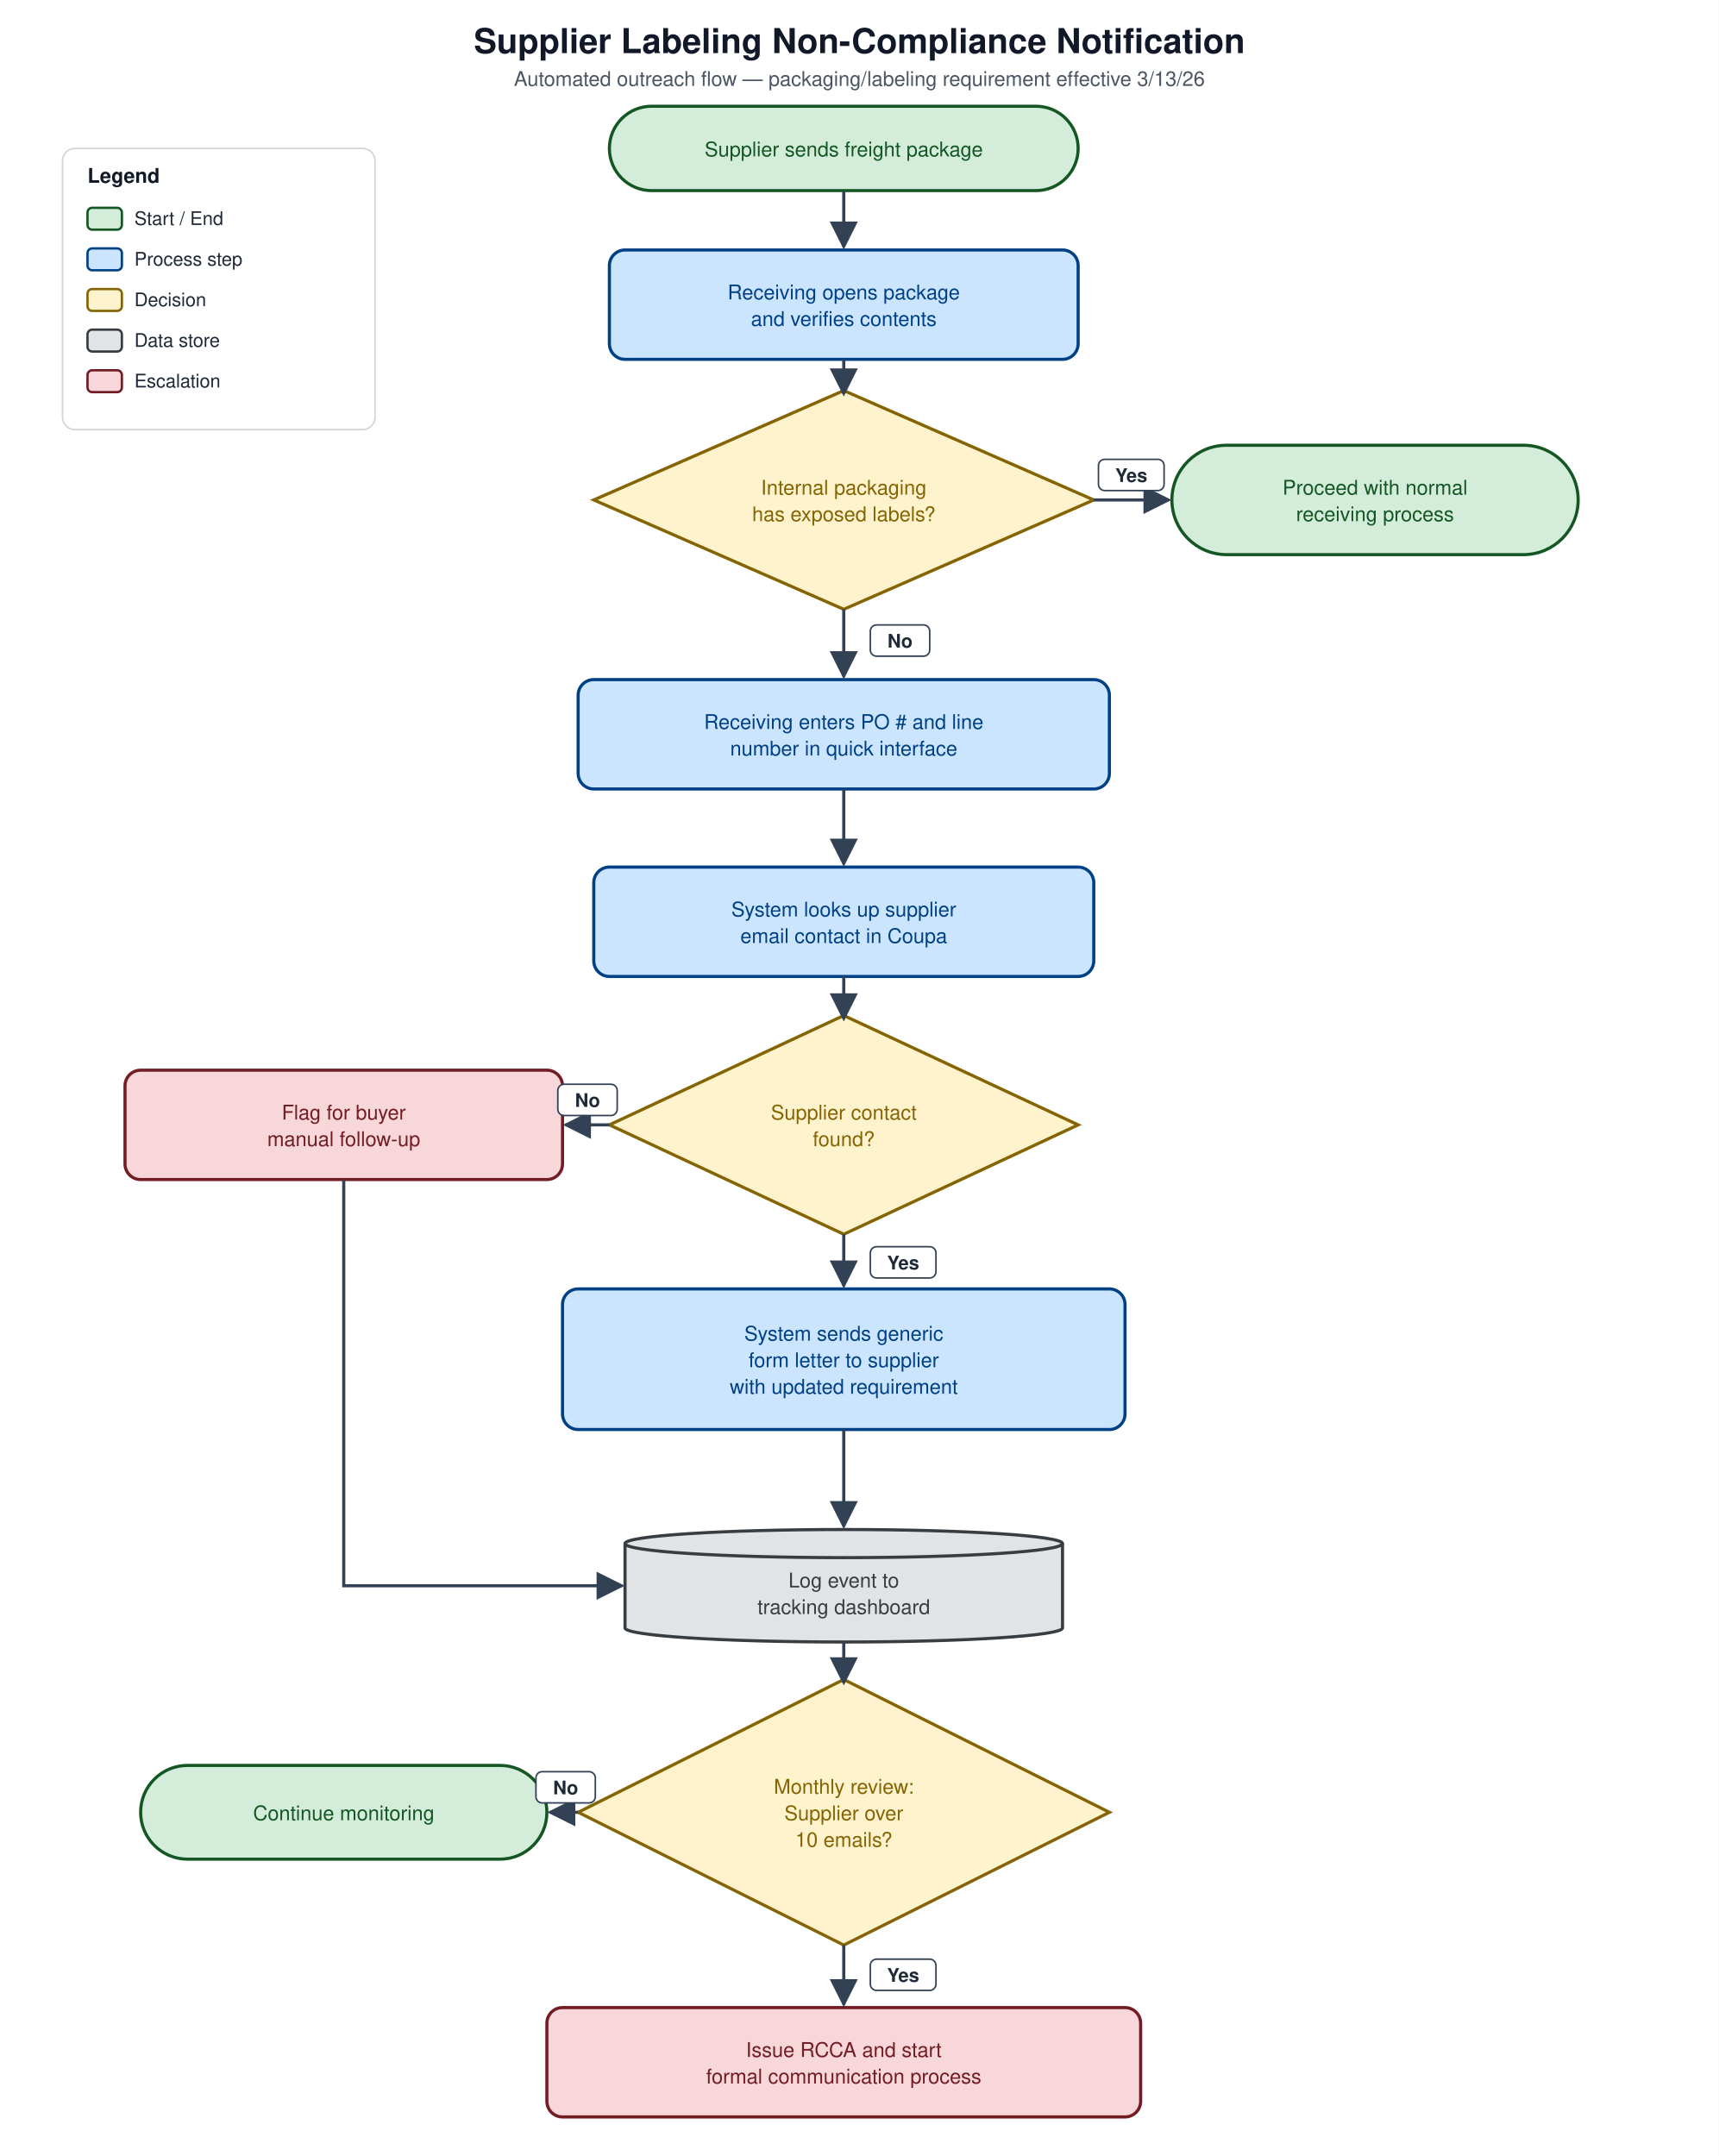
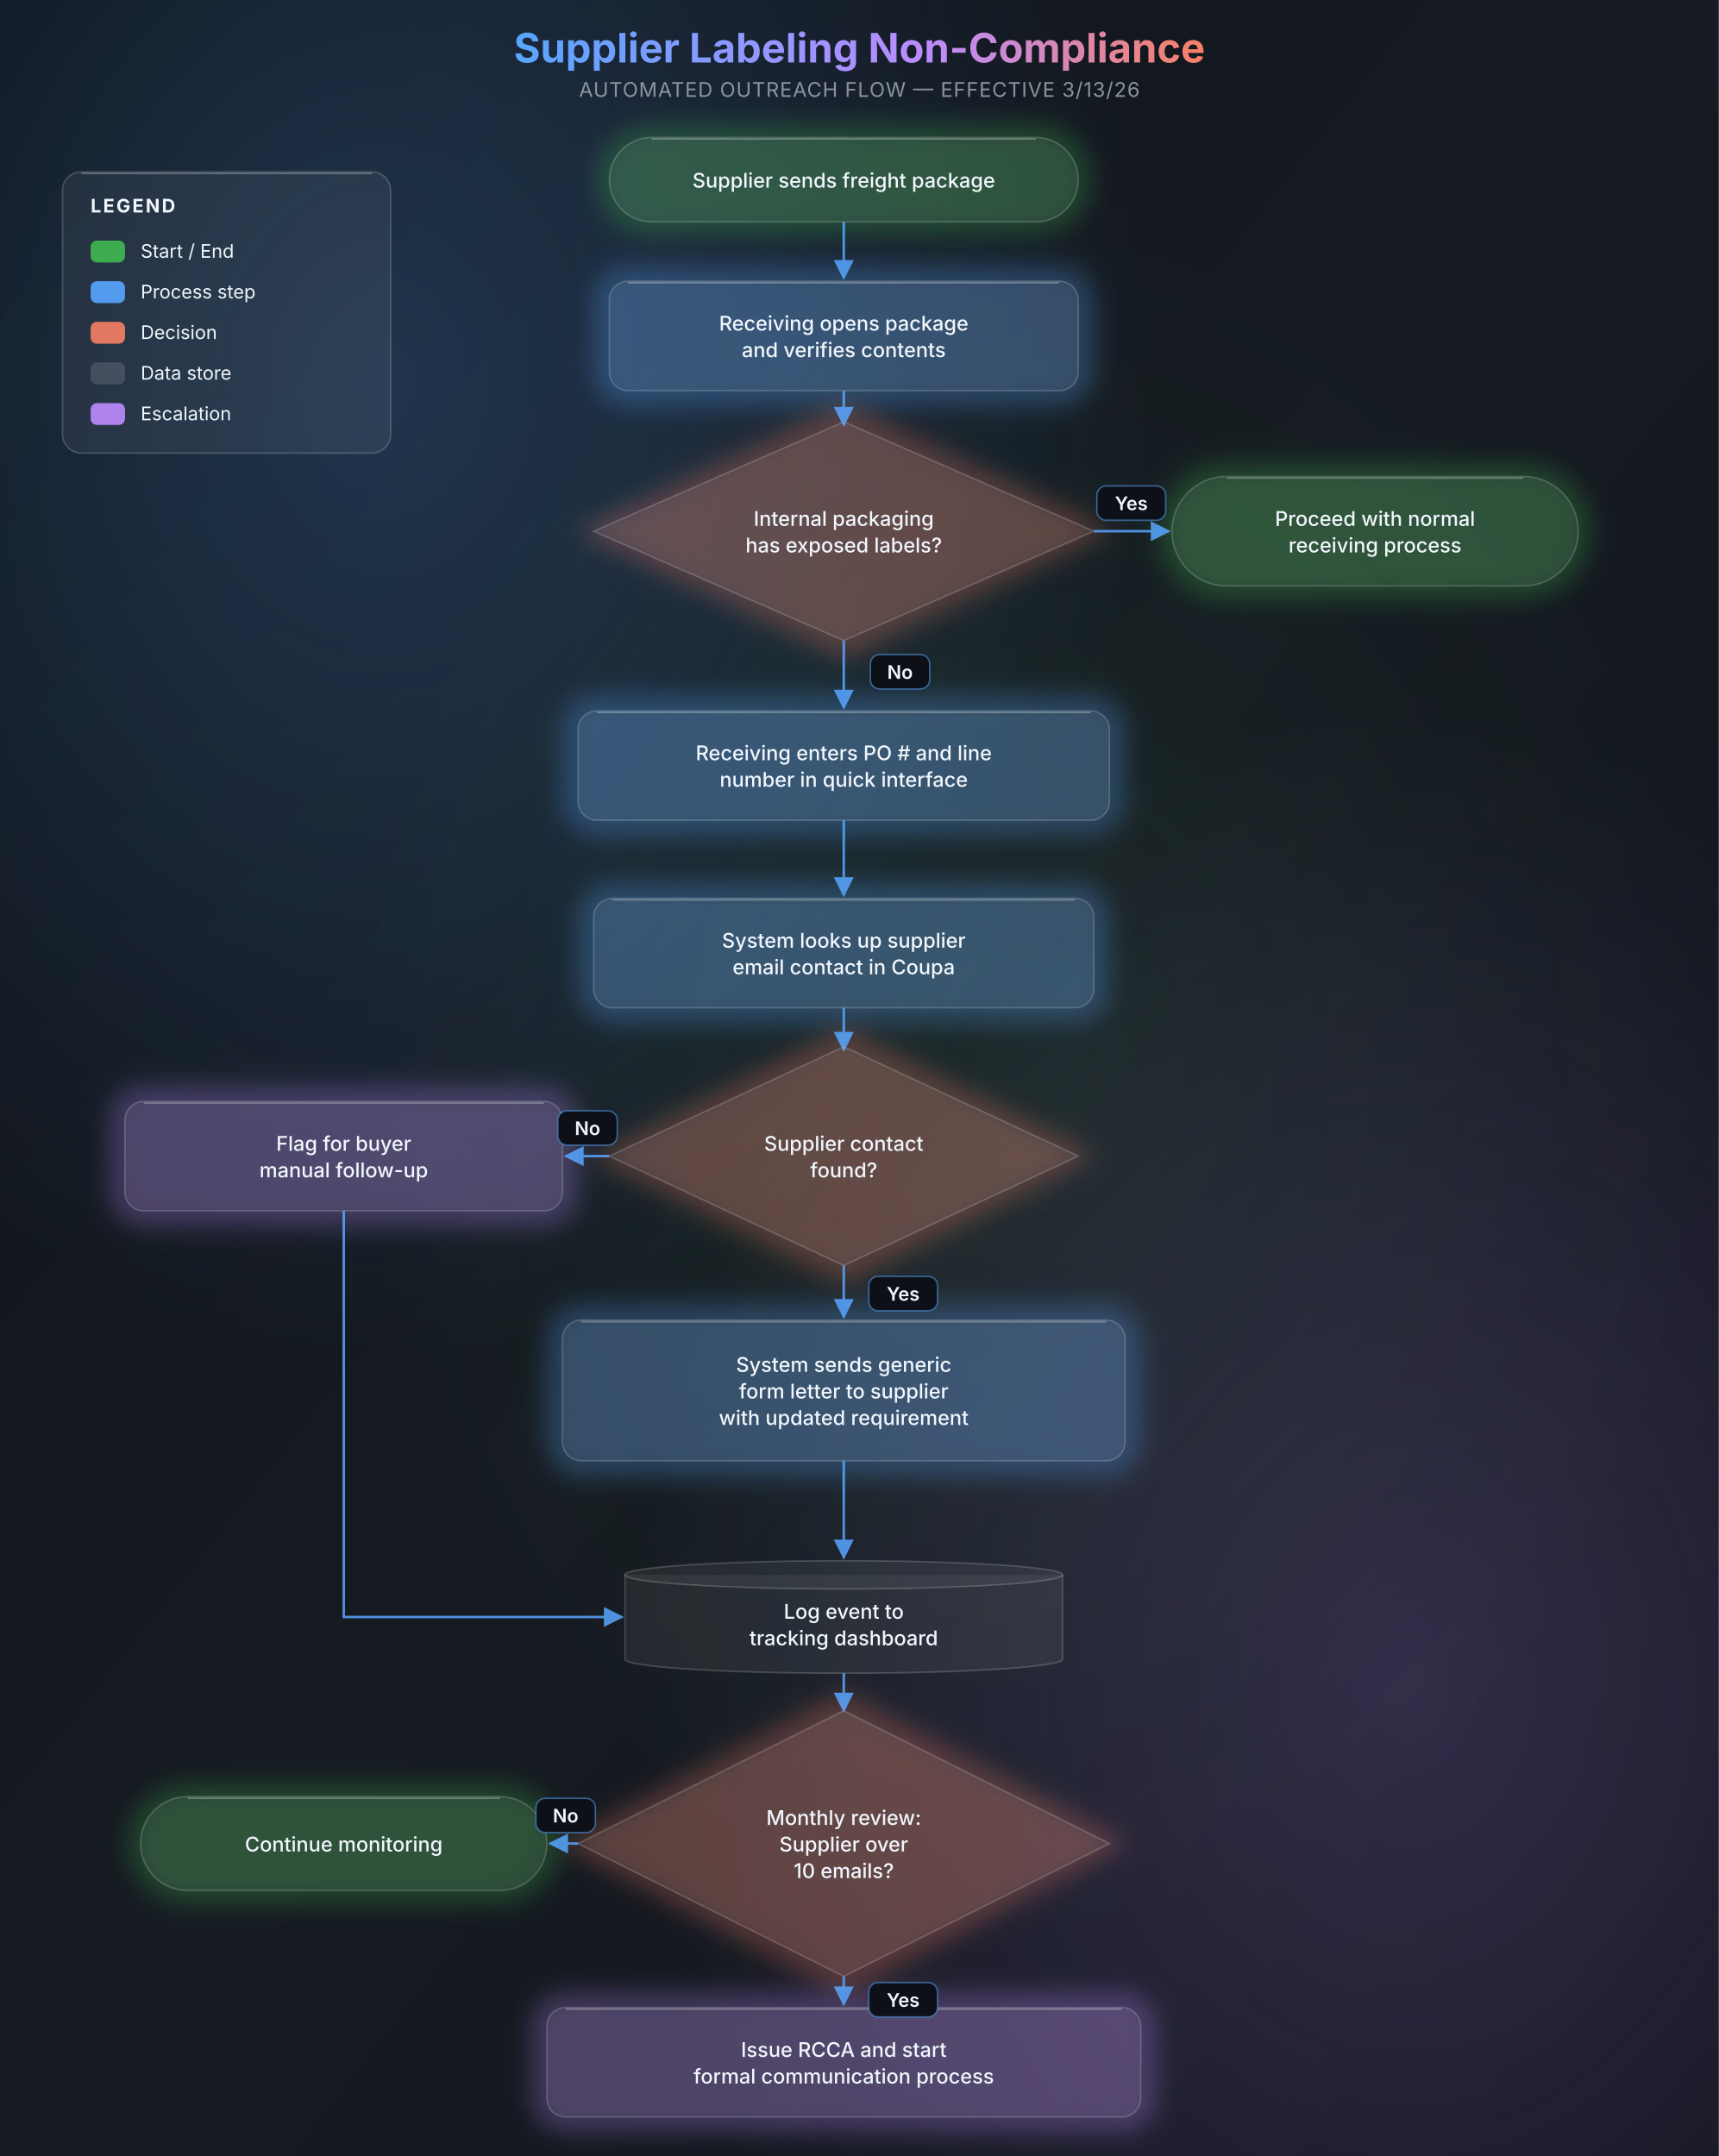
<svg xmlns="http://www.w3.org/2000/svg" viewBox="0 0 1100 1380" width="1100" height="1380">
  <defs>
    <style>
-       text { font-family: -apple-system, BlinkMacSystemFont, "Segoe UI", Helvetica, Arial, sans-serif; }
-       .title { font-size: 22px; font-weight: 700; fill: #111827; }
-       .subtitle { font-size: 13px; fill: #4b5563; }
-       .node-label { font-size: 13px; font-weight: 500; }
-       .arrow-label { font-size: 12px; font-weight: 700; fill: #1f2937; }
-       .legend-label { font-size: 12px; fill: #1f2937; }
-       .legend-title { font-size: 13px; font-weight: 700; fill: #111827; }
+       text { font-family: "Inter", -apple-system, BlinkMacSystemFont, "SF Pro Display", "Segoe UI", Helvetica, Arial, sans-serif; }
+       .title { font-size: 26px; font-weight: 700; }
+       .subtitle { font-size: 13px; fill: #8b949e; letter-spacing: 0.5px; }
+       .node-label { font-size: 13px; }
+       .arrow-label { font-size: 12px; }
+       .legend-title { font-size: 12px; font-weight: 700; fill: #f0f6fc; letter-spacing: 1.2px; }
+       .legend-label { font-size: 12px; fill: #f0f6fc; }
    </style>
-     <marker id="arrow" viewBox="0 0 10 10" refX="9" refY="5" markerWidth="9" markerHeight="9" orient="auto-start-reverse">
-       <path d="M 0 0 L 10 5 L 0 10 Z" fill="#334155" />
+     <linearGradient id="bg" x1="0%" y1="0%" x2="100%" y2="100%">
+       <stop offset="0%" stop-color="#0d1117" />
+       <stop offset="50%" stop-color="#161b22" />
+       <stop offset="100%" stop-color="#0d1117" />
+     </linearGradient>
+     <radialGradient id="glow-blue" cx="22%" cy="18%" r="45%">
+       <stop offset="0%" stop-color="#58a6ff" stop-opacity="0.22" />
+       <stop offset="100%" stop-color="#58a6ff" stop-opacity="0" />
+     </radialGradient>
+     <radialGradient id="glow-purple" cx="82%" cy="78%" r="45%">
+       <stop offset="0%" stop-color="#bc8cff" stop-opacity="0.20" />
+       <stop offset="100%" stop-color="#bc8cff" stop-opacity="0" />
+     </radialGradient>
+     <radialGradient id="glow-green" cx="60%" cy="50%" r="40%">
+       <stop offset="0%" stop-color="#3fb950" stop-opacity="0.08" />
+       <stop offset="100%" stop-color="#3fb950" stop-opacity="0" />
+     </radialGradient>
+     <filter id="soft-glow" x="-50%" y="-50%" width="200%" height="200%">
+       <feGaussianBlur stdDeviation="8" />
+     </filter>
+     <linearGradient id="title-grad" x1="0%" y1="0%" x2="100%" y2="0%">
+       <stop offset="0%" stop-color="#58a6ff" />
+       <stop offset="60%" stop-color="#bc8cff" />
+       <stop offset="100%" stop-color="#f78166" />
+     </linearGradient>
+     <marker id="arrow" viewBox="0 0 10 10" refX="9" refY="5" markerWidth="8" markerHeight="8" orient="auto-start-reverse">
+       <path d="M 0 0 L 10 5 L 0 10 Z" fill="#58a6ff" />
    </marker>
  </defs>
-   <rect width="1100" height="1380" fill="#ffffff" />
-   <text class="title" x="550.0" y="34" text-anchor="middle">Supplier Labeling Non-Compliance Notification</text>
-   <text class="subtitle" x="550.0" y="55" text-anchor="middle">Automated outreach flow — packaging/labeling requirement effective 3/13/26</text>
-   <rect x="390.0" y="68.0" width="300" height="54" rx="27.0" ry="27.0" fill="#d4edda" stroke="#155724" stroke-width="2" />
-   <text class="node-label" x="540" y="100.1" text-anchor="middle" fill="#155724">Supplier sends freight package</text>
-   <rect x="390.0" y="160.0" width="300" height="70" rx="10" ry="10" fill="#cce5ff" stroke="#004085" stroke-width="2" />
-   <text class="node-label" x="540" y="191.6" text-anchor="middle" fill="#004085">Receiving opens package</text>
-   <text class="node-label" x="540" y="208.6" text-anchor="middle" fill="#004085">and verifies contents</text>
-   <path d="M 540 250 L 700 320 L 540 390 L 380 320 Z" fill="#fff3cd" stroke="#856404" stroke-width="2" />
-   <text class="node-label" x="540" y="316.6" text-anchor="middle" fill="#856404">Internal packaging</text>
-   <text class="node-label" x="540" y="333.6" text-anchor="middle" fill="#856404">has exposed labels?</text>
-   <rect x="750.0" y="285.0" width="260" height="70" rx="35.0" ry="35.0" fill="#d4edda" stroke="#155724" stroke-width="2" />
-   <text class="node-label" x="880" y="316.6" text-anchor="middle" fill="#155724">Proceed with normal</text>
-   <text class="node-label" x="880" y="333.6" text-anchor="middle" fill="#155724">receiving process</text>
-   <rect x="370.0" y="435.0" width="340" height="70" rx="10" ry="10" fill="#cce5ff" stroke="#004085" stroke-width="2" />
-   <text class="node-label" x="540" y="466.6" text-anchor="middle" fill="#004085">Receiving enters PO # and line</text>
-   <text class="node-label" x="540" y="483.6" text-anchor="middle" fill="#004085">number in quick interface</text>
-   <rect x="380.0" y="555.0" width="320" height="70" rx="10" ry="10" fill="#cce5ff" stroke="#004085" stroke-width="2" />
-   <text class="node-label" x="540" y="586.6" text-anchor="middle" fill="#004085">System looks up supplier</text>
-   <text class="node-label" x="540" y="603.6" text-anchor="middle" fill="#004085">email contact in Coupa</text>
-   <path d="M 540 650 L 690 720 L 540 790 L 390 720 Z" fill="#fff3cd" stroke="#856404" stroke-width="2" />
-   <text class="node-label" x="540" y="716.6" text-anchor="middle" fill="#856404">Supplier contact</text>
-   <text class="node-label" x="540" y="733.6" text-anchor="middle" fill="#856404">found?</text>
-   <rect x="80.0" y="685.0" width="280" height="70" rx="10" ry="10" fill="#f8d7da" stroke="#721c24" stroke-width="2" />
-   <text class="node-label" x="220" y="716.6" text-anchor="middle" fill="#721c24">Flag for buyer</text>
-   <text class="node-label" x="220" y="733.6" text-anchor="middle" fill="#721c24">manual follow-up</text>
-   <rect x="360.0" y="825.0" width="360" height="90" rx="10" ry="10" fill="#cce5ff" stroke="#004085" stroke-width="2" />
-   <text class="node-label" x="540" y="858.1" text-anchor="middle" fill="#004085">System sends generic</text>
-   <text class="node-label" x="540" y="875.1" text-anchor="middle" fill="#004085">form letter to supplier</text>
-   <text class="node-label" x="540" y="892.1" text-anchor="middle" fill="#004085">with updated requirement</text>
-   <path d="M 400.0 988.0 L 400.0 1042.0 A 140.0 9 0 0 0 680.0 1042.0 L 680.0 988.0" fill="#e2e3e5" stroke="#383d41" stroke-width="2" />
-   <ellipse cx="540" cy="988.0" rx="140.0" ry="9" fill="#e2e3e5" stroke="#383d41" stroke-width="2" />
-   <text class="node-label" x="540" y="1016.1" text-anchor="middle" fill="#383d41">Log event to</text>
-   <text class="node-label" x="540" y="1033.1" text-anchor="middle" fill="#383d41">tracking dashboard</text>
-   <path d="M 540 1075 L 710 1160 L 540 1245 L 370 1160 Z" fill="#fff3cd" stroke="#856404" stroke-width="2" />
-   <text class="node-label" x="540" y="1148.1" text-anchor="middle" fill="#856404">Monthly review:</text>
-   <text class="node-label" x="540" y="1165.1" text-anchor="middle" fill="#856404">Supplier over</text>
-   <text class="node-label" x="540" y="1182.1" text-anchor="middle" fill="#856404">10 emails?</text>
-   <rect x="90.0" y="1130.0" width="260" height="60" rx="30.0" ry="30.0" fill="#d4edda" stroke="#155724" stroke-width="2" />
-   <text class="node-label" x="220" y="1165.1" text-anchor="middle" fill="#155724">Continue monitoring</text>
-   <rect x="350.0" y="1285.0" width="380" height="70" rx="10" ry="10" fill="#f8d7da" stroke="#721c24" stroke-width="2" />
-   <text class="node-label" x="540" y="1316.6" text-anchor="middle" fill="#721c24">Issue RCCA and start</text>
-   <text class="node-label" x="540" y="1333.6" text-anchor="middle" fill="#721c24">formal communication process</text>
-   <path d="M 540 122 L 540 158" fill="none" stroke="#334155" stroke-width="2" marker-end="url(#arrow)" />
-   <path d="M 540 230 L 540 252" fill="none" stroke="#334155" stroke-width="2" marker-end="url(#arrow)" />
-   <path d="M 700 320 L 748 320" fill="none" stroke="#334155" stroke-width="2" marker-end="url(#arrow)" />
-   <rect x="703.0" y="294.0" width="42" height="20" rx="4" ry="4" fill="#ffffff" stroke="#334155" stroke-width="1" />
-   <text class="arrow-label" x="724" y="308.5" text-anchor="middle">Yes</text>
-   <path d="M 540 390 L 540 433" fill="none" stroke="#334155" stroke-width="2" marker-end="url(#arrow)" />
-   <rect x="557.0" y="400.0" width="38" height="20" rx="4" ry="4" fill="#ffffff" stroke="#334155" stroke-width="1" />
-   <text class="arrow-label" x="576" y="414.5" text-anchor="middle">No</text>
-   <path d="M 540 505 L 540 553" fill="none" stroke="#334155" stroke-width="2" marker-end="url(#arrow)" />
-   <path d="M 540 625 L 540 652" fill="none" stroke="#334155" stroke-width="2" marker-end="url(#arrow)" />
-   <path d="M 390 720 L 362 720" fill="none" stroke="#334155" stroke-width="2" marker-end="url(#arrow)" />
-   <rect x="357.0" y="694.0" width="38" height="20" rx="4" ry="4" fill="#ffffff" stroke="#334155" stroke-width="1" />
-   <text class="arrow-label" x="376" y="708.5" text-anchor="middle">No</text>
-   <path d="M 540 790 L 540 823" fill="none" stroke="#334155" stroke-width="2" marker-end="url(#arrow)" />
-   <rect x="557.0" y="798.0" width="42" height="20" rx="4" ry="4" fill="#ffffff" stroke="#334155" stroke-width="1" />
-   <text class="arrow-label" x="578" y="812.5" text-anchor="middle">Yes</text>
-   <path d="M 540 915 L 540 977" fill="none" stroke="#334155" stroke-width="2" marker-end="url(#arrow)" />
-   <path d="M 220 755 L 220 1015 L 398 1015" fill="none" stroke="#334155" stroke-width="2" marker-end="url(#arrow)" />
-   <path d="M 540 1051 L 540 1077" fill="none" stroke="#334155" stroke-width="2" marker-end="url(#arrow)" />
-   <path d="M 370 1160 L 352 1160" fill="none" stroke="#334155" stroke-width="2" marker-end="url(#arrow)" />
-   <rect x="343.0" y="1134.0" width="38" height="20" rx="4" ry="4" fill="#ffffff" stroke="#334155" stroke-width="1" />
-   <text class="arrow-label" x="362" y="1148.5" text-anchor="middle">No</text>
-   <path d="M 540 1245 L 540 1283" fill="none" stroke="#334155" stroke-width="2" marker-end="url(#arrow)" />
-   <rect x="557.0" y="1254.0" width="42" height="20" rx="4" ry="4" fill="#ffffff" stroke="#334155" stroke-width="1" />
-   <text class="arrow-label" x="578" y="1268.5" text-anchor="middle">Yes</text>
-   <rect x="40" y="95" width="200" height="180" rx="8" ry="8" fill="#ffffff" stroke="#d1d5db" stroke-width="1" />
-   <text class="legend-title" x="56" y="117">Legend</text>
-   <rect x="56" y="133" width="22" height="14" rx="3" ry="3" fill="#d4edda" stroke="#155724" stroke-width="1.5" />
-   <text class="legend-label" x="86" y="144">Start / End</text>
-   <rect x="56" y="159" width="22" height="14" rx="3" ry="3" fill="#cce5ff" stroke="#004085" stroke-width="1.5" />
-   <text class="legend-label" x="86" y="170">Process step</text>
-   <rect x="56" y="185" width="22" height="14" rx="3" ry="3" fill="#fff3cd" stroke="#856404" stroke-width="1.5" />
-   <text class="legend-label" x="86" y="196">Decision</text>
-   <rect x="56" y="211" width="22" height="14" rx="3" ry="3" fill="#e2e3e5" stroke="#383d41" stroke-width="1.5" />
-   <text class="legend-label" x="86" y="222">Data store</text>
-   <rect x="56" y="237" width="22" height="14" rx="3" ry="3" fill="#f8d7da" stroke="#721c24" stroke-width="1.5" />
-   <text class="legend-label" x="86" y="248">Escalation</text>
+   <rect width="1100" height="1380" fill="url(#bg)" />
+   <rect width="1100" height="1380" fill="url(#glow-blue)" />
+   <rect width="1100" height="1380" fill="url(#glow-purple)" />
+   <rect width="1100" height="1380" fill="url(#glow-green)" />
+   <text class="title" x="550.0" y="40" text-anchor="middle" fill="url(#title-grad)">Supplier Labeling Non-Compliance</text>
+   <text class="subtitle" x="550.0" y="62" text-anchor="middle">AUTOMATED OUTREACH FLOW — EFFECTIVE 3/13/26</text>
+   <rect x="382.0" y="80.0" width="316" height="70" rx="35.0" ry="35.0" fill="#3fb950" opacity="0.28" filter="url(#soft-glow)" />
+   <rect x="390.0" y="88.0" width="300" height="54" rx="27.0" ry="27.0" fill="rgba(255,255,255,0.06)" stroke="rgba(255,255,255,0.18)" stroke-width="1" />
+   <line x1="417.0" y1="89.0" x2="663.0" y2="89.0" stroke="rgba(255,255,255,0.28)" stroke-width="1" />
+   <text class="node-label" x="540" y="120.1" text-anchor="middle" fill="#f0f6fc" font-weight="500">Supplier sends freight package</text>
+   <rect x="380.0" y="170.0" width="320" height="90" rx="22" ry="22" fill="#58a6ff" opacity="0.28" filter="url(#soft-glow)" />
+   <rect x="390.0" y="180.0" width="300" height="70" rx="12" ry="12" fill="rgba(255,255,255,0.06)" stroke="rgba(255,255,255,0.18)" stroke-width="1" />
+   <line x1="402.0" y1="181.0" x2="678.0" y2="181.0" stroke="rgba(255,255,255,0.28)" stroke-width="1" />
+   <text class="node-label" x="540" y="211.6" text-anchor="middle" fill="#f0f6fc" font-weight="500">Receiving opens package</text>
+   <text class="node-label" x="540" y="228.6" text-anchor="middle" fill="#f0f6fc" font-weight="500">and verifies contents</text>
+   <path d="M 540 258 L 712 340 L 540 422 L 368 340 Z" fill="#f78166" opacity="0.28" filter="url(#soft-glow)" />
+   <path d="M 540 270 L 700 340 L 540 410 L 380 340 Z" fill="rgba(255,255,255,0.06)" stroke="rgba(255,255,255,0.18)" stroke-width="1" />
+   <text class="node-label" x="540" y="336.6" text-anchor="middle" fill="#f0f6fc" font-weight="500">Internal packaging</text>
+   <text class="node-label" x="540" y="353.6" text-anchor="middle" fill="#f0f6fc" font-weight="500">has exposed labels?</text>
+   <rect x="742.0" y="297.0" width="276" height="86" rx="43.0" ry="43.0" fill="#3fb950" opacity="0.28" filter="url(#soft-glow)" />
+   <rect x="750.0" y="305.0" width="260" height="70" rx="35.0" ry="35.0" fill="rgba(255,255,255,0.06)" stroke="rgba(255,255,255,0.18)" stroke-width="1" />
+   <line x1="785.0" y1="306.0" x2="975.0" y2="306.0" stroke="rgba(255,255,255,0.28)" stroke-width="1" />
+   <text class="node-label" x="880" y="336.6" text-anchor="middle" fill="#f0f6fc" font-weight="500">Proceed with normal</text>
+   <text class="node-label" x="880" y="353.6" text-anchor="middle" fill="#f0f6fc" font-weight="500">receiving process</text>
+   <rect x="360.0" y="445.0" width="360" height="90" rx="22" ry="22" fill="#58a6ff" opacity="0.28" filter="url(#soft-glow)" />
+   <rect x="370.0" y="455.0" width="340" height="70" rx="12" ry="12" fill="rgba(255,255,255,0.06)" stroke="rgba(255,255,255,0.18)" stroke-width="1" />
+   <line x1="382.0" y1="456.0" x2="698.0" y2="456.0" stroke="rgba(255,255,255,0.28)" stroke-width="1" />
+   <text class="node-label" x="540" y="486.6" text-anchor="middle" fill="#f0f6fc" font-weight="500">Receiving enters PO # and line</text>
+   <text class="node-label" x="540" y="503.6" text-anchor="middle" fill="#f0f6fc" font-weight="500">number in quick interface</text>
+   <rect x="370.0" y="565.0" width="340" height="90" rx="22" ry="22" fill="#58a6ff" opacity="0.28" filter="url(#soft-glow)" />
+   <rect x="380.0" y="575.0" width="320" height="70" rx="12" ry="12" fill="rgba(255,255,255,0.06)" stroke="rgba(255,255,255,0.18)" stroke-width="1" />
+   <line x1="392.0" y1="576.0" x2="688.0" y2="576.0" stroke="rgba(255,255,255,0.28)" stroke-width="1" />
+   <text class="node-label" x="540" y="606.6" text-anchor="middle" fill="#f0f6fc" font-weight="500">System looks up supplier</text>
+   <text class="node-label" x="540" y="623.6" text-anchor="middle" fill="#f0f6fc" font-weight="500">email contact in Coupa</text>
+   <path d="M 540 658 L 702 740 L 540 822 L 378 740 Z" fill="#f78166" opacity="0.28" filter="url(#soft-glow)" />
+   <path d="M 540 670 L 690 740 L 540 810 L 390 740 Z" fill="rgba(255,255,255,0.06)" stroke="rgba(255,255,255,0.18)" stroke-width="1" />
+   <text class="node-label" x="540" y="736.6" text-anchor="middle" fill="#f0f6fc" font-weight="500">Supplier contact</text>
+   <text class="node-label" x="540" y="753.6" text-anchor="middle" fill="#f0f6fc" font-weight="500">found?</text>
+   <rect x="70.0" y="695.0" width="300" height="90" rx="22" ry="22" fill="#bc8cff" opacity="0.28" filter="url(#soft-glow)" />
+   <rect x="80.0" y="705.0" width="280" height="70" rx="12" ry="12" fill="rgba(255,255,255,0.06)" stroke="rgba(255,255,255,0.18)" stroke-width="1" />
+   <line x1="92.0" y1="706.0" x2="348.0" y2="706.0" stroke="rgba(255,255,255,0.28)" stroke-width="1" />
+   <text class="node-label" x="220" y="736.6" text-anchor="middle" fill="#f0f6fc" font-weight="500">Flag for buyer</text>
+   <text class="node-label" x="220" y="753.6" text-anchor="middle" fill="#f0f6fc" font-weight="500">manual follow-up</text>
+   <rect x="350.0" y="835.0" width="380" height="110" rx="22" ry="22" fill="#58a6ff" opacity="0.28" filter="url(#soft-glow)" />
+   <rect x="360.0" y="845.0" width="360" height="90" rx="12" ry="12" fill="rgba(255,255,255,0.06)" stroke="rgba(255,255,255,0.18)" stroke-width="1" />
+   <line x1="372.0" y1="846.0" x2="708.0" y2="846.0" stroke="rgba(255,255,255,0.28)" stroke-width="1" />
+   <text class="node-label" x="540" y="878.1" text-anchor="middle" fill="#f0f6fc" font-weight="500">System sends generic</text>
+   <text class="node-label" x="540" y="895.1" text-anchor="middle" fill="#f0f6fc" font-weight="500">form letter to supplier</text>
+   <text class="node-label" x="540" y="912.1" text-anchor="middle" fill="#f0f6fc" font-weight="500">with updated requirement</text>
+   <path d="M 400.0 1008.0 L 400.0 1062.0 A 140.0 9 0 0 0 680.0 1062.0 L 680.0 1008.0" fill="rgba(255,255,255,0.06)" stroke="rgba(255,255,255,0.18)" stroke-width="1" />
+   <ellipse cx="540" cy="1008.0" rx="140.0" ry="9" fill="rgba(255,255,255,0.06)" stroke="rgba(255,255,255,0.18)" stroke-width="1" />
+   <text class="node-label" x="540" y="1036.1" text-anchor="middle" fill="#f0f6fc" font-weight="500">Log event to</text>
+   <text class="node-label" x="540" y="1053.1" text-anchor="middle" fill="#f0f6fc" font-weight="500">tracking dashboard</text>
+   <path d="M 540 1083 L 722 1180 L 540 1277 L 358 1180 Z" fill="#f78166" opacity="0.28" filter="url(#soft-glow)" />
+   <path d="M 540 1095 L 710 1180 L 540 1265 L 370 1180 Z" fill="rgba(255,255,255,0.06)" stroke="rgba(255,255,255,0.18)" stroke-width="1" />
+   <text class="node-label" x="540" y="1168.1" text-anchor="middle" fill="#f0f6fc" font-weight="500">Monthly review:</text>
+   <text class="node-label" x="540" y="1185.1" text-anchor="middle" fill="#f0f6fc" font-weight="500">Supplier over</text>
+   <text class="node-label" x="540" y="1202.1" text-anchor="middle" fill="#f0f6fc" font-weight="500">10 emails?</text>
+   <rect x="82.0" y="1142.0" width="276" height="76" rx="38.0" ry="38.0" fill="#3fb950" opacity="0.28" filter="url(#soft-glow)" />
+   <rect x="90.0" y="1150.0" width="260" height="60" rx="30.0" ry="30.0" fill="rgba(255,255,255,0.06)" stroke="rgba(255,255,255,0.18)" stroke-width="1" />
+   <line x1="120.0" y1="1151.0" x2="320.0" y2="1151.0" stroke="rgba(255,255,255,0.28)" stroke-width="1" />
+   <text class="node-label" x="220" y="1185.1" text-anchor="middle" fill="#f0f6fc" font-weight="500">Continue monitoring</text>
+   <rect x="340.0" y="1275.0" width="400" height="90" rx="22" ry="22" fill="#bc8cff" opacity="0.28" filter="url(#soft-glow)" />
+   <rect x="350.0" y="1285.0" width="380" height="70" rx="12" ry="12" fill="rgba(255,255,255,0.06)" stroke="rgba(255,255,255,0.18)" stroke-width="1" />
+   <line x1="362.0" y1="1286.0" x2="718.0" y2="1286.0" stroke="rgba(255,255,255,0.28)" stroke-width="1" />
+   <text class="node-label" x="540" y="1316.6" text-anchor="middle" fill="#f0f6fc" font-weight="500">Issue RCCA and start</text>
+   <text class="node-label" x="540" y="1333.6" text-anchor="middle" fill="#f0f6fc" font-weight="500">formal communication process</text>
+   <path d="M 540 142 L 540 178" fill="none" stroke="#58a6ff" stroke-width="1.6" opacity="0.85" marker-end="url(#arrow)" />
+   <path d="M 540 250 L 540 272" fill="none" stroke="#58a6ff" stroke-width="1.6" opacity="0.85" marker-end="url(#arrow)" />
+   <path d="M 700 340 L 748 340" fill="none" stroke="#58a6ff" stroke-width="1.6" opacity="0.85" marker-end="url(#arrow)" />
+   <rect x="702.0" y="311.0" width="44" height="22" rx="6" ry="6" fill="#0d1117" stroke="rgba(88,166,255,0.5)" stroke-width="1" />
+   <text class="arrow-label" x="724" y="326.5" text-anchor="middle" fill="#f0f6fc" font-weight="600">Yes</text>
+   <path d="M 540 410 L 540 453" fill="none" stroke="#58a6ff" stroke-width="1.6" opacity="0.85" marker-end="url(#arrow)" />
+   <rect x="557.0" y="419.0" width="38" height="22" rx="6" ry="6" fill="#0d1117" stroke="rgba(88,166,255,0.5)" stroke-width="1" />
+   <text class="arrow-label" x="576" y="434.5" text-anchor="middle" fill="#f0f6fc" font-weight="600">No</text>
+   <path d="M 540 525 L 540 573" fill="none" stroke="#58a6ff" stroke-width="1.6" opacity="0.85" marker-end="url(#arrow)" />
+   <path d="M 540 645 L 540 672" fill="none" stroke="#58a6ff" stroke-width="1.6" opacity="0.85" marker-end="url(#arrow)" />
+   <path d="M 390 740 L 362 740" fill="none" stroke="#58a6ff" stroke-width="1.6" opacity="0.85" marker-end="url(#arrow)" />
+   <rect x="357.0" y="711.0" width="38" height="22" rx="6" ry="6" fill="#0d1117" stroke="rgba(88,166,255,0.5)" stroke-width="1" />
+   <text class="arrow-label" x="376" y="726.5" text-anchor="middle" fill="#f0f6fc" font-weight="600">No</text>
+   <path d="M 540 810 L 540 843" fill="none" stroke="#58a6ff" stroke-width="1.6" opacity="0.85" marker-end="url(#arrow)" />
+   <rect x="556.0" y="817.0" width="44" height="22" rx="6" ry="6" fill="#0d1117" stroke="rgba(88,166,255,0.5)" stroke-width="1" />
+   <text class="arrow-label" x="578" y="832.5" text-anchor="middle" fill="#f0f6fc" font-weight="600">Yes</text>
+   <path d="M 540 935 L 540 997" fill="none" stroke="#58a6ff" stroke-width="1.6" opacity="0.85" marker-end="url(#arrow)" />
+   <path d="M 220 775 L 220 1035 L 398 1035" fill="none" stroke="#58a6ff" stroke-width="1.6" opacity="0.85" marker-end="url(#arrow)" />
+   <path d="M 540 1071 L 540 1095" fill="none" stroke="#58a6ff" stroke-width="1.6" opacity="0.85" marker-end="url(#arrow)" />
+   <path d="M 370 1180 L 352 1180" fill="none" stroke="#58a6ff" stroke-width="1.6" opacity="0.85" marker-end="url(#arrow)" />
+   <rect x="343.0" y="1151.0" width="38" height="22" rx="6" ry="6" fill="#0d1117" stroke="rgba(88,166,255,0.5)" stroke-width="1" />
+   <text class="arrow-label" x="362" y="1166.5" text-anchor="middle" fill="#f0f6fc" font-weight="600">No</text>
+   <path d="M 540 1265 L 540 1283" fill="none" stroke="#58a6ff" stroke-width="1.6" opacity="0.85" marker-end="url(#arrow)" />
+   <rect x="556.0" y="1269.0" width="44" height="22" rx="6" ry="6" fill="#0d1117" stroke="rgba(88,166,255,0.5)" stroke-width="1" />
+   <text class="arrow-label" x="578" y="1284.5" text-anchor="middle" fill="#f0f6fc" font-weight="600">Yes</text>
+   <rect x="40" y="110" width="210" height="180" rx="12" ry="12" fill="rgba(255,255,255,0.06)" stroke="rgba(255,255,255,0.18)" stroke-width="1" />
+   <line x1="52" y1="111" x2="238" y2="111" stroke="rgba(255,255,255,0.28)" stroke-width="1" />
+   <text class="legend-title" x="58" y="136">LEGEND</text>
+   <rect x="58" y="154" width="22" height="14" rx="4" ry="4" fill="#3fb950" opacity="0.9" />
+   <text class="legend-label" x="90" y="165">Start / End</text>
+   <rect x="58" y="180" width="22" height="14" rx="4" ry="4" fill="#58a6ff" opacity="0.9" />
+   <text class="legend-label" x="90" y="191">Process step</text>
+   <rect x="58" y="206" width="22" height="14" rx="4" ry="4" fill="#f78166" opacity="0.9" />
+   <text class="legend-label" x="90" y="217">Decision</text>
+   <rect x="58" y="232" width="22" height="14" rx="4" ry="4" fill="rgba(255,255,255,0.15)" opacity="0.9" />
+   <text class="legend-label" x="90" y="243">Data store</text>
+   <rect x="58" y="258" width="22" height="14" rx="4" ry="4" fill="#bc8cff" opacity="0.9" />
+   <text class="legend-label" x="90" y="269">Escalation</text>
</svg>
